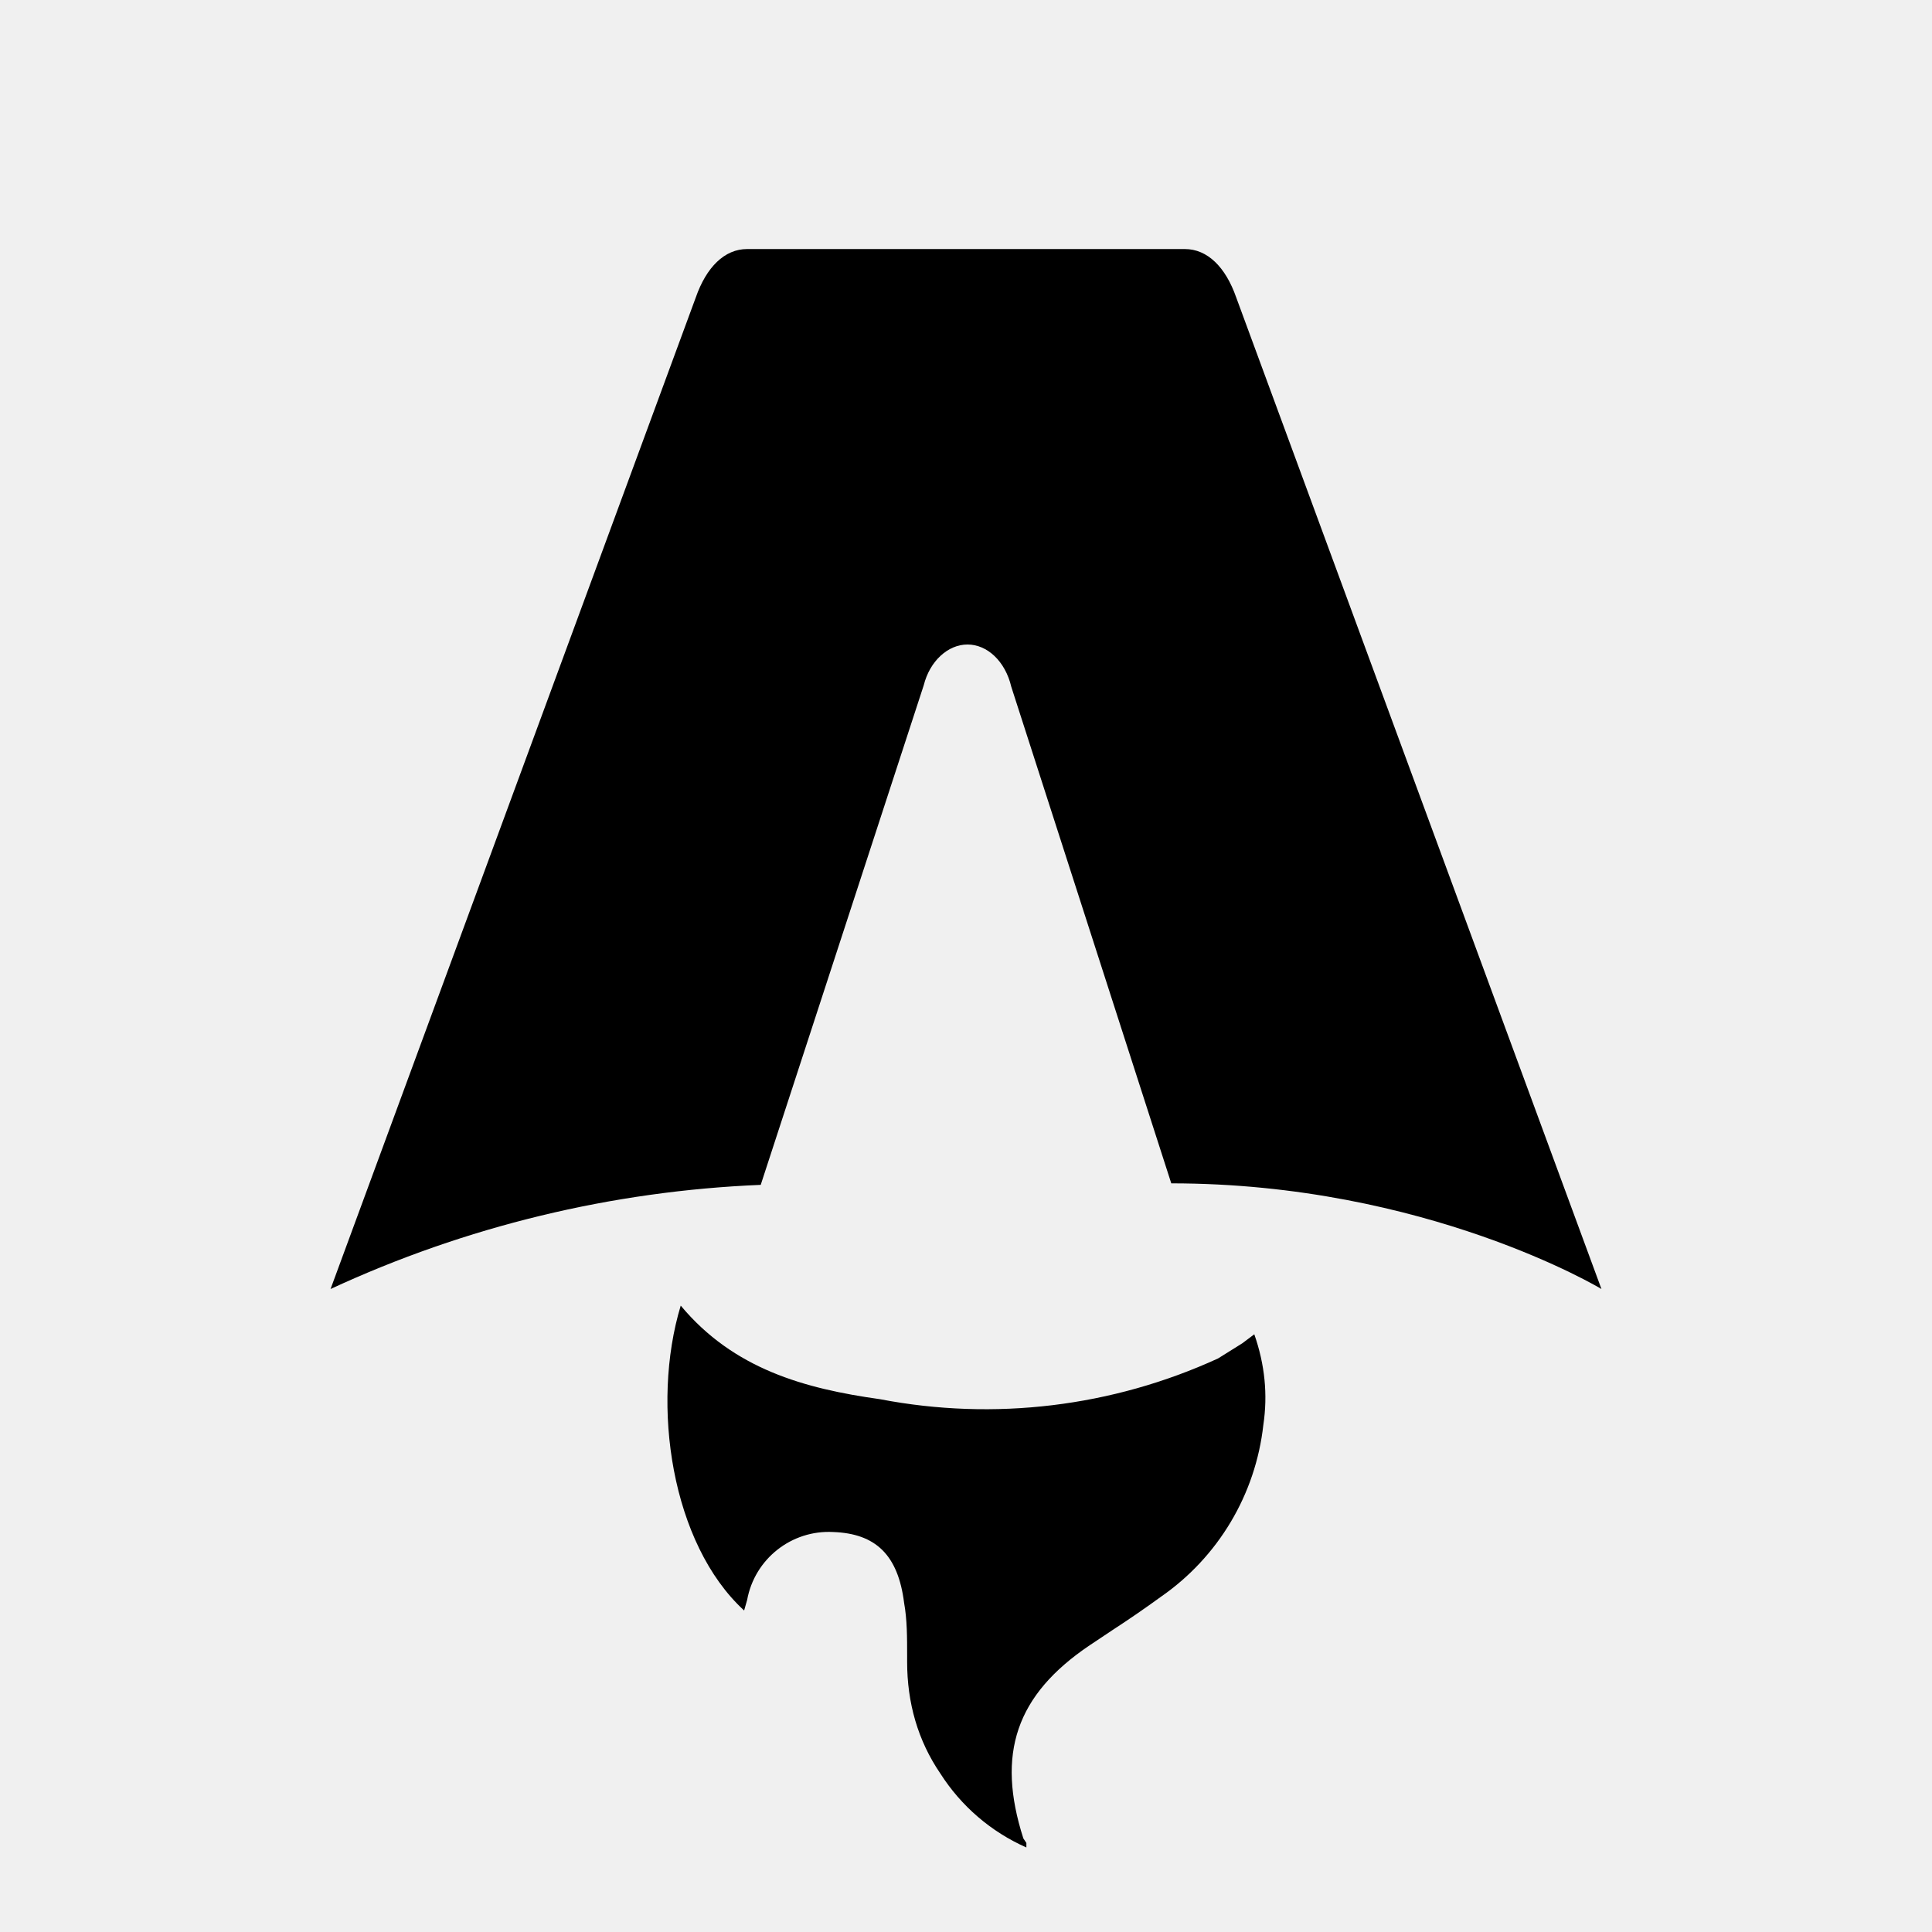
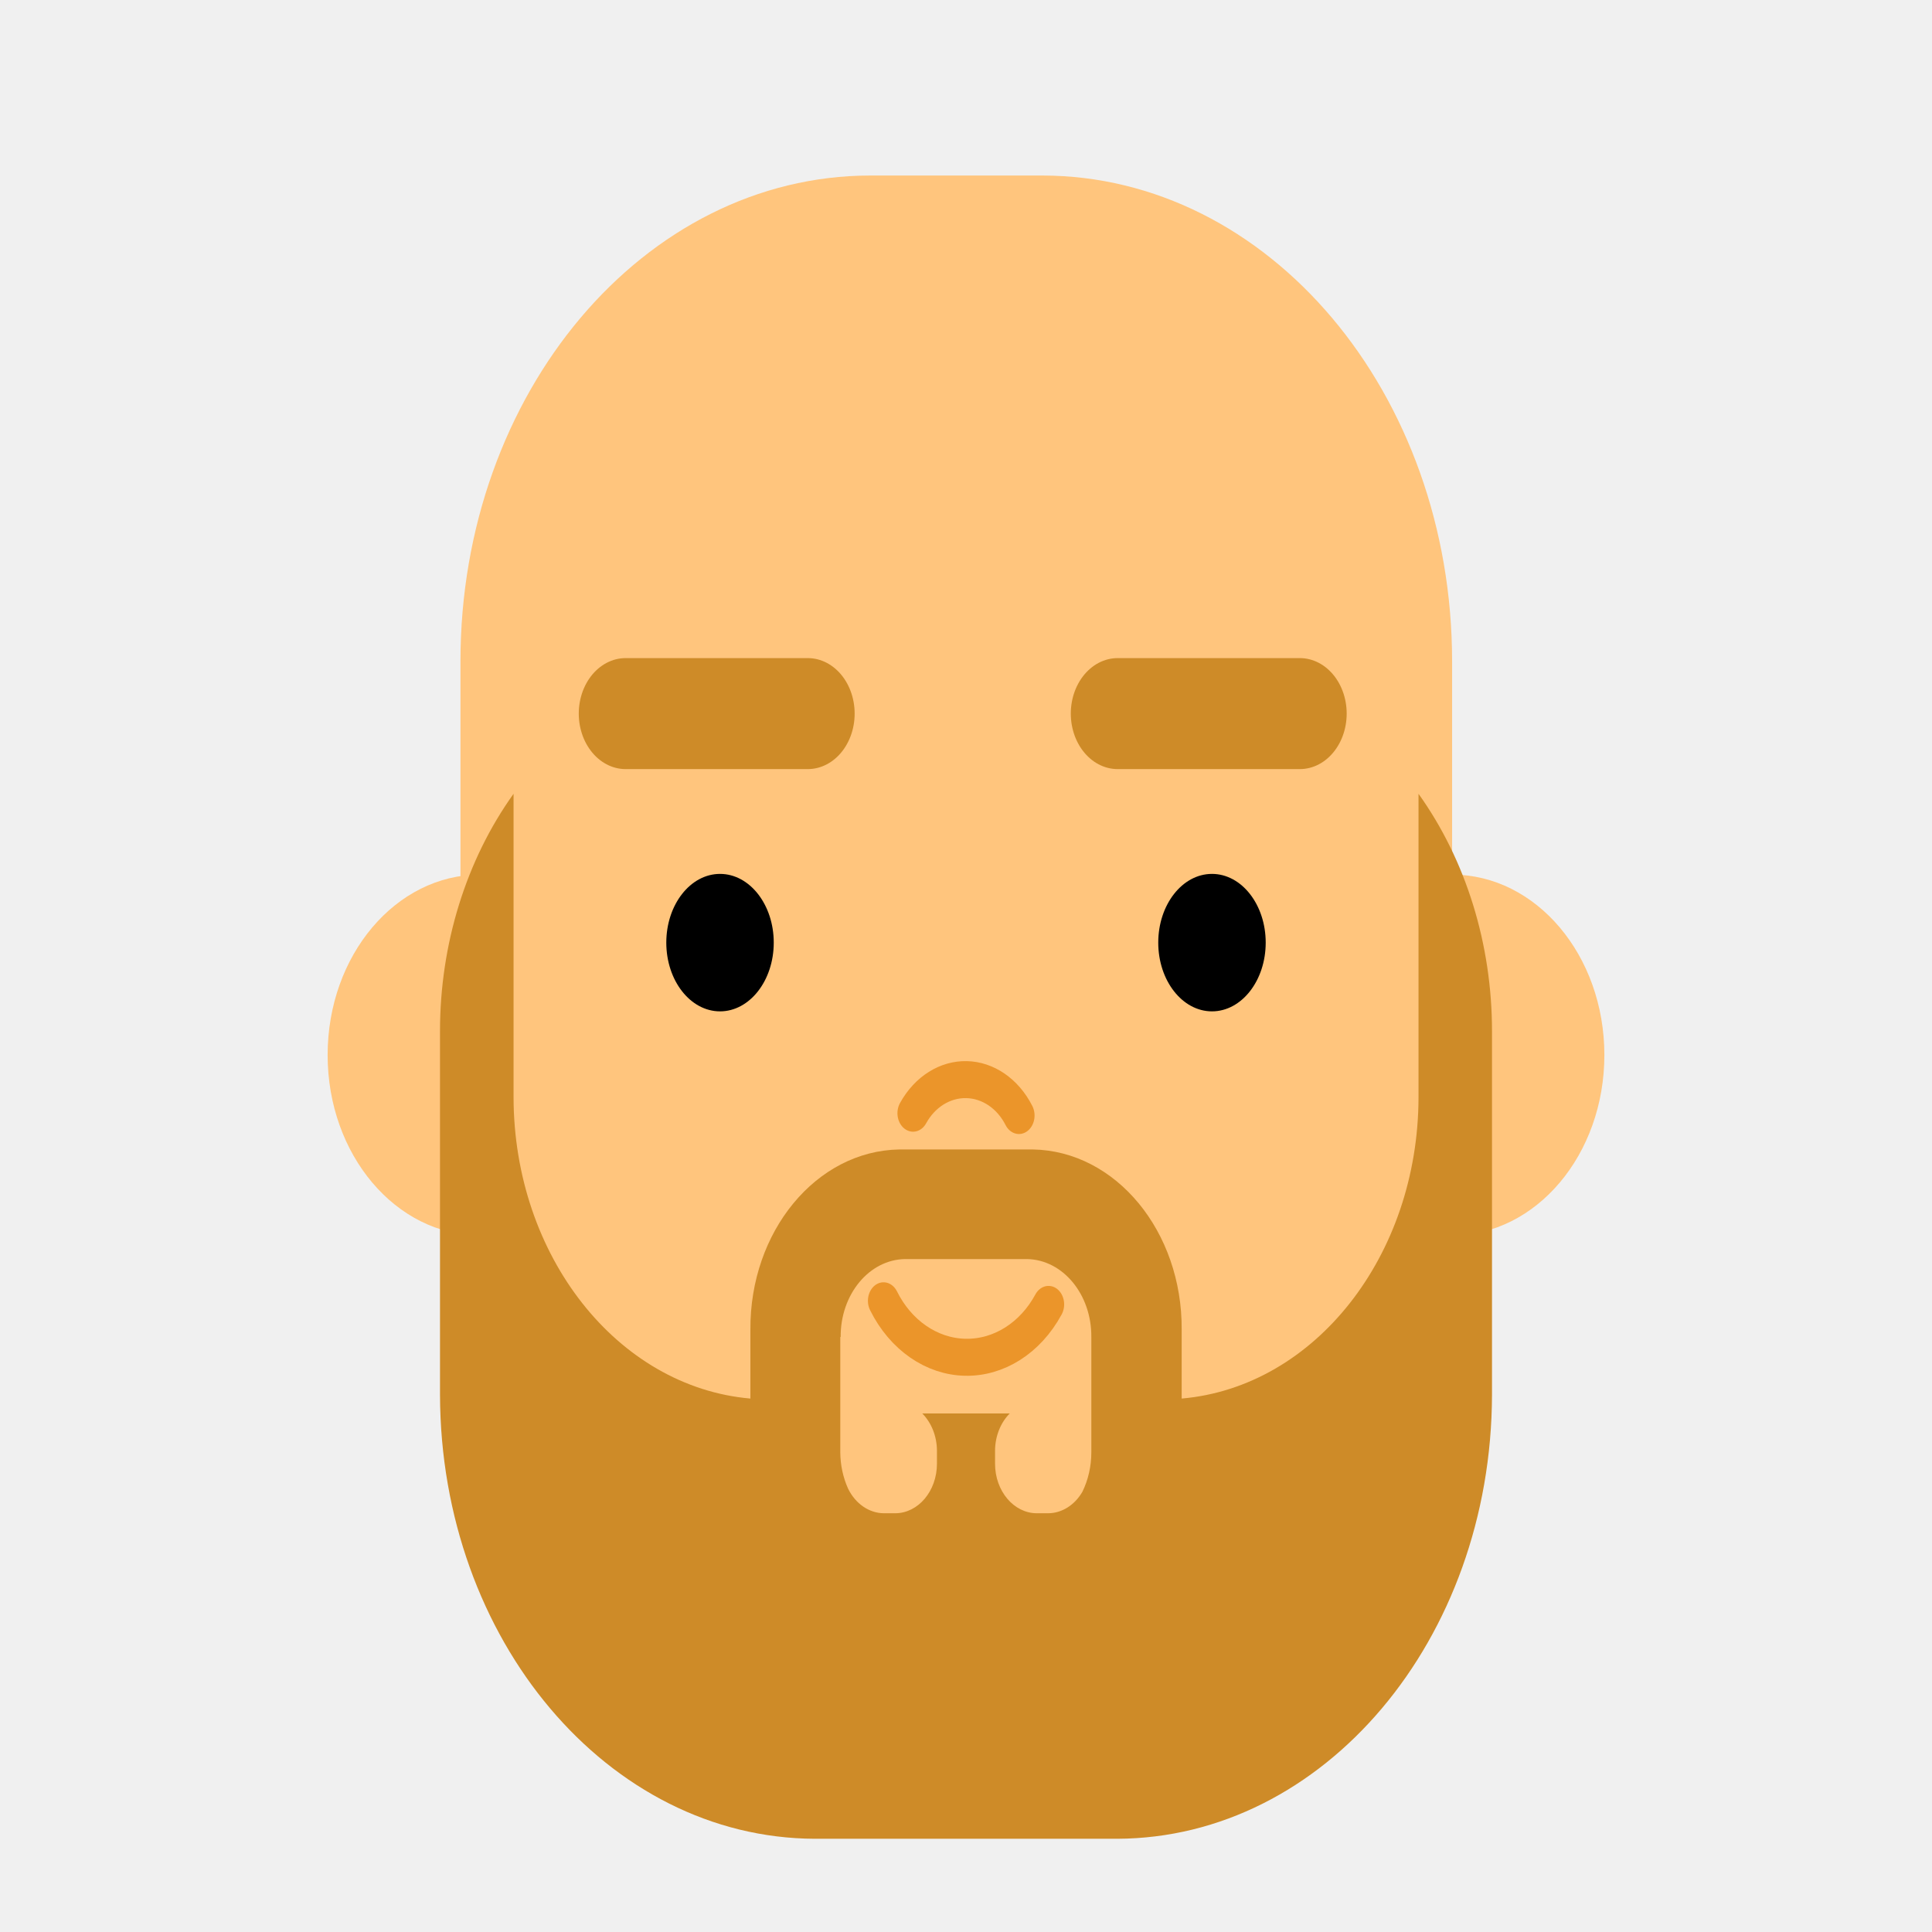
- <svg xmlns="http://www.w3.org/2000/svg" fill="none" viewBox="0 0 128 128">
-   <path d="M50.4 78.5a75.1 75.1 0 0 0-28.5 6.9l24.2-65.7c.7-2 1.9-3.2 3.4-3.2h29c1.5 0 2.7 1.2 3.4 3.2l24.2 65.7s-11.6-7-28.5-7L67 45.5c-.4-1.7-1.6-2.8-2.9-2.8-1.3 0-2.5 1.1-2.9 2.7L50.4 78.5Zm-1.1 28.2Zm-4.2-20.2c-2 6.6-.6 15.8 4.2 20.2a17.5 17.5 0 0 1 .2-.7 5.5 5.5 0 0 1 5.7-4.5c2.8.1 4.3 1.5 4.7 4.7.2 1.1.2 2.3.2 3.5v.4c0 2.7.7 5.2 2.2 7.4a13 13 0 0 0 5.7 4.9v-.3l-.2-.3c-1.8-5.6-.5-9.5 4.4-12.8l1.5-1a73 73 0 0 0 3.2-2.2 16 16 0 0 0 6.8-11.4c.3-2 .1-4-.6-6l-.8.6-1.6 1a37 37 0 0 1-22.4 2.7c-5-.7-9.7-2-13.2-6.2Z" />
-   <style>
-         path { fill: #000; }
-         @media (prefers-color-scheme: dark) {
-             path { fill: #FFF; }
-         }
-     </style>
+ <svg xmlns="http://www.w3.org/2000/svg" id="ei5Oh9mHPav1" viewBox="0 0 300 300" shape-rendering="geometricPrecision" text-rendering="geometricPrecision" project-id="2824237fcbf2475db78fc0e95a1a5f4d" export-id="eccdeb6bfd31454ab333e983db905b49" cached="false">
+   <g transform="matrix(1.21255 0 0 1.436339-93.78905-95.53715)">
+     <g transform="translate(1.05484 0)">
+       <circle r="19.5" transform="translate(262.25 180.57)" fill="#ffc57d" />
+       <circle r="19.5" transform="translate(137.75 180.57)" fill="#ffc57d" />
+       <path d="M189,85.49h22c28.99.017,52.484,23.52,52.49,52.51v56.07c0,30.773-24.947,55.72-55.72,55.72h-15.55c-30.773,0-55.72-24.947-55.72-55.72v-56.07c.006-28.994,23.506-52.499,52.5-52.51Z" transform="translate(-1.24 0)" fill="#ffc57d" />
+       <path d="M189.44,207.14c2.187,3.714,6.146,6.026,10.456,6.105s8.351-2.085,10.674-5.715" fill="none" stroke="#eb952a" stroke-width="4" stroke-linecap="round" stroke-miterlimit="10" />
+       <path d="M206.78,187.11c-1.419-2.363-3.955-3.829-6.711-3.88s-5.344,1.321-6.849,3.63" fill="none" stroke="#eb952a" stroke-width="4" stroke-linecap="round" stroke-miterlimit="10" />
+       <g>
+         <ellipse rx="6.88" ry="7.43" transform="translate(168.5 168.42)" />
+         <ellipse rx="6.88" ry="7.43" transform="translate(231.5 168.42)" />
+       </g>
+       <g transform="translate(-.419997 0)">
+         <line x1="219.84" y1="143.66" x2="243.17" y2="143.66" fill="none" stroke="#ce8b28" stroke-width="12" stroke-linecap="round" stroke-miterlimit="10" />
+         <line x1="156.83" y1="143.66" x2="180.16" y2="143.66" fill="none" stroke="#ce8b28" stroke-width="12" stroke-linecap="round" stroke-miterlimit="10" />
+       </g>
+       <path d="M257.95,152.33v32.85c-.058,17.102-13.274,31.276-30.33,32.53v-7.44c.084-10.635-8.436-19.342-19.07-19.49h-17.09c-10.634.148-19.154,8.855-19.07,19.49v7.44c-17.06-1.254-30.277-15.434-30.33-32.54v-32.84c-6.083,7.17-9.421,16.267-9.42,25.67v39.3c.077,26.478,21.522,47.923,48,48h38.72c26.478-.077,47.923-21.522,48-48v-39.3c.004-9.401-3.331-18.499-9.41-25.67Zm-74,58.73c-.044-4.604,3.646-8.375,8.25-8.43h15.6c4.604.055,8.294,3.826,8.25,8.43v6.75v0v5.72c-0,1.492-.394,2.958-1.14,4.25v0c-.996,1.456-2.646,2.328-4.41,2.33h-1.43c-2.952-.006-5.344-2.398-5.35-5.35v-1.44c.017-1.543.703-3.002,1.88-4h-11.2c1.177.998,1.863,2.457,1.88,4v1.44c-.006,2.952-2.398,5.344-5.35,5.35h-1.43c-1.897-.007-3.648-1.019-4.6-2.66-.644-1.207-.987-2.552-1-3.92v-12.48Z" fill="#ce8b28" />
+     </g>
+   </g>
</svg>
